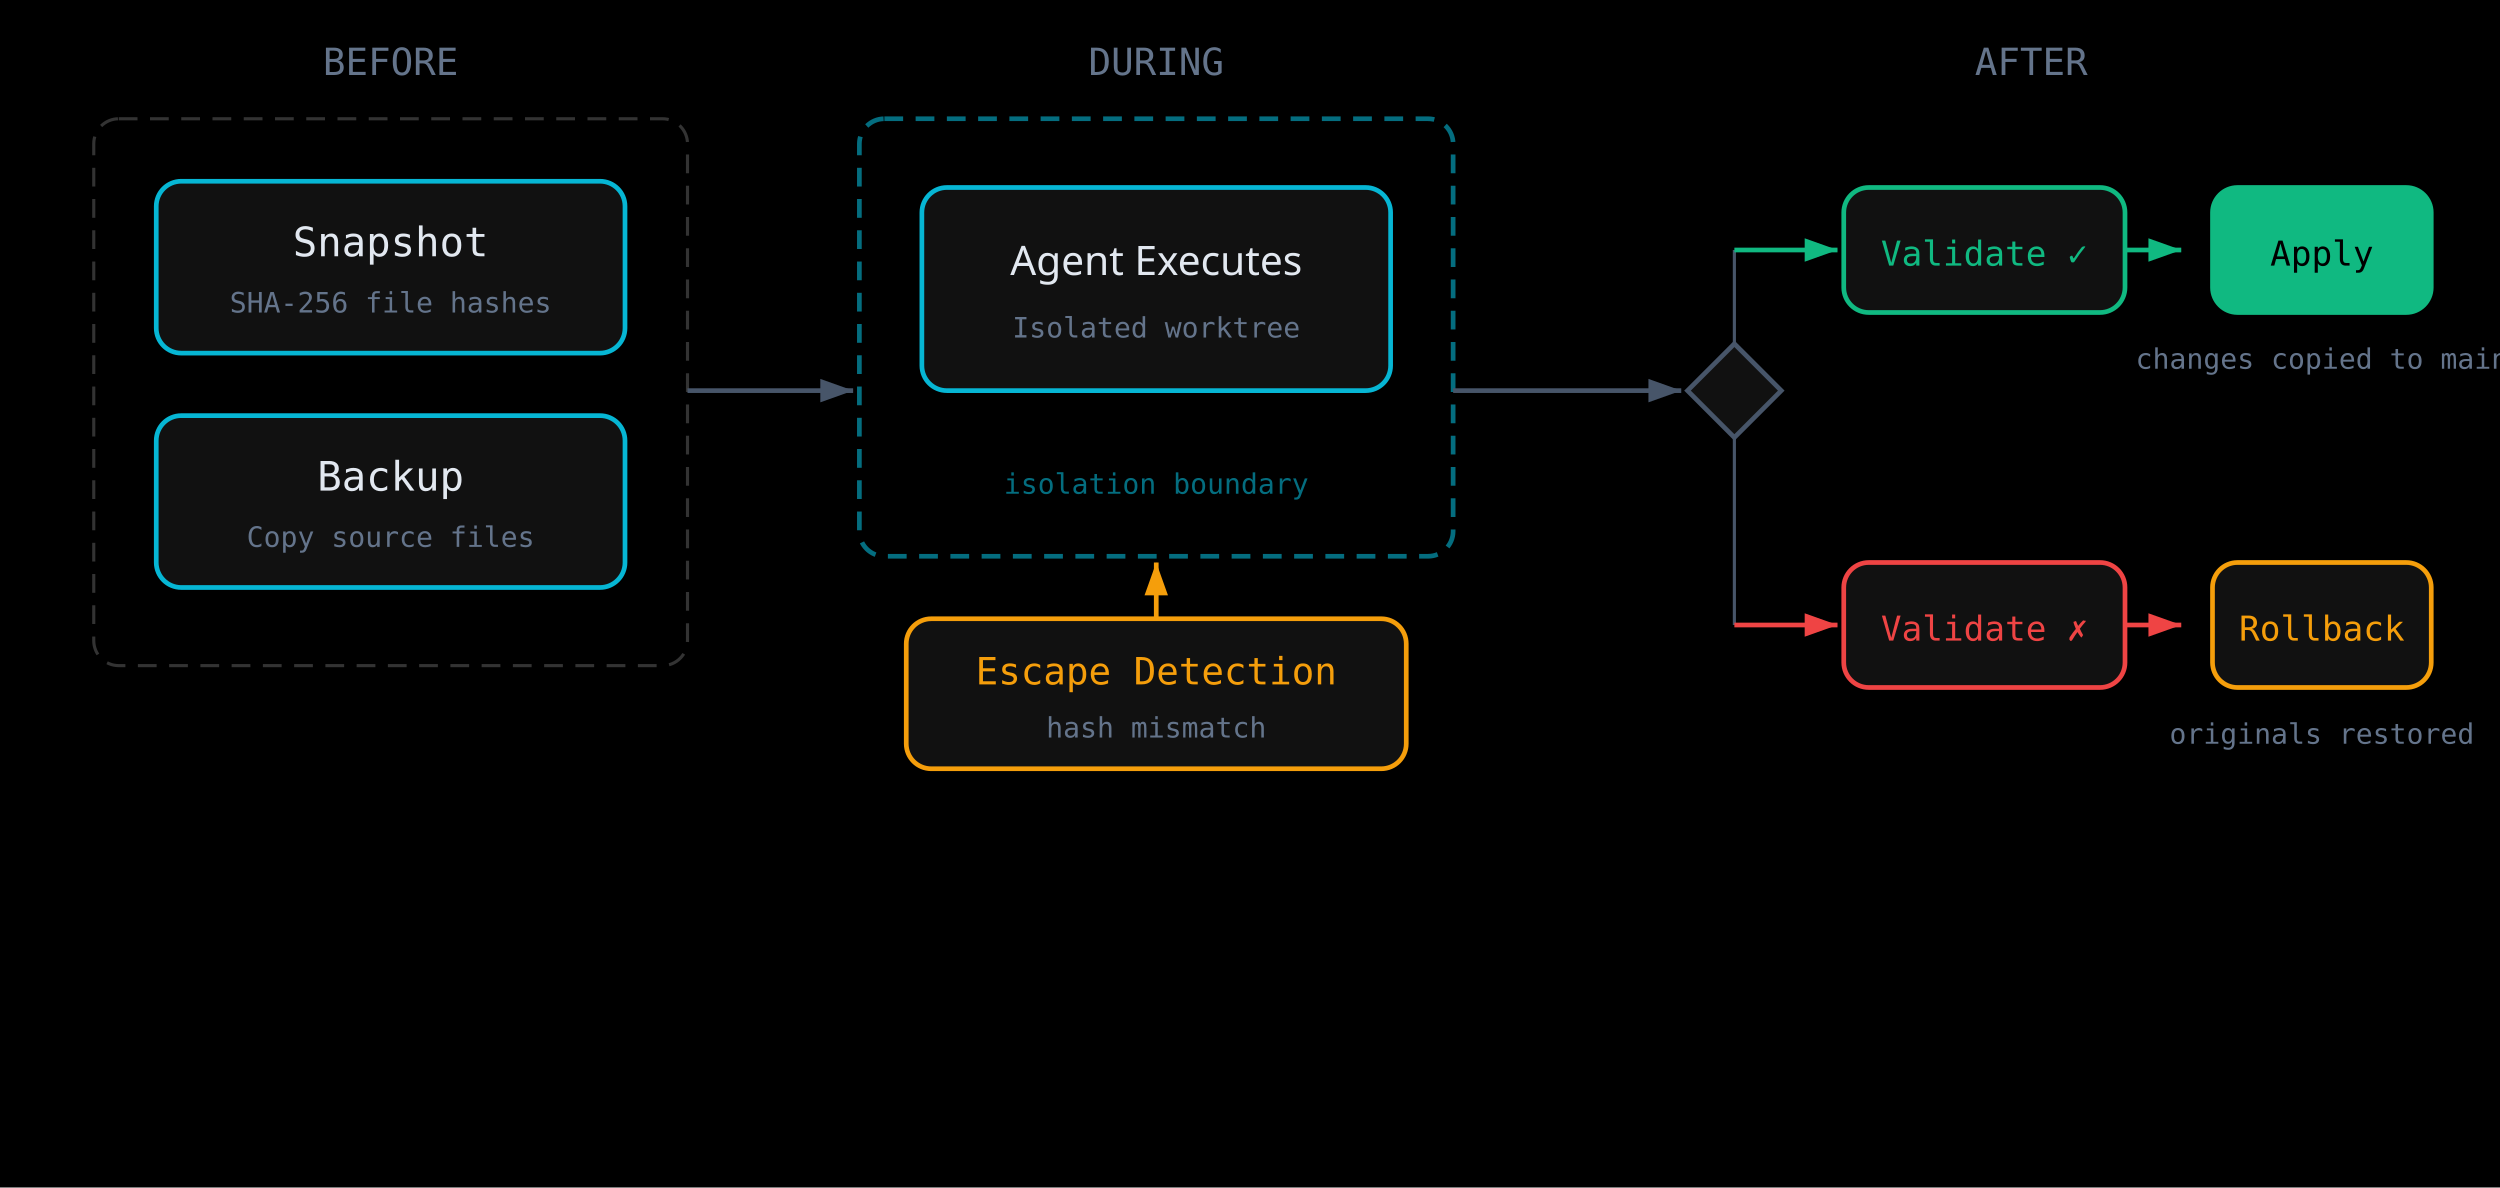
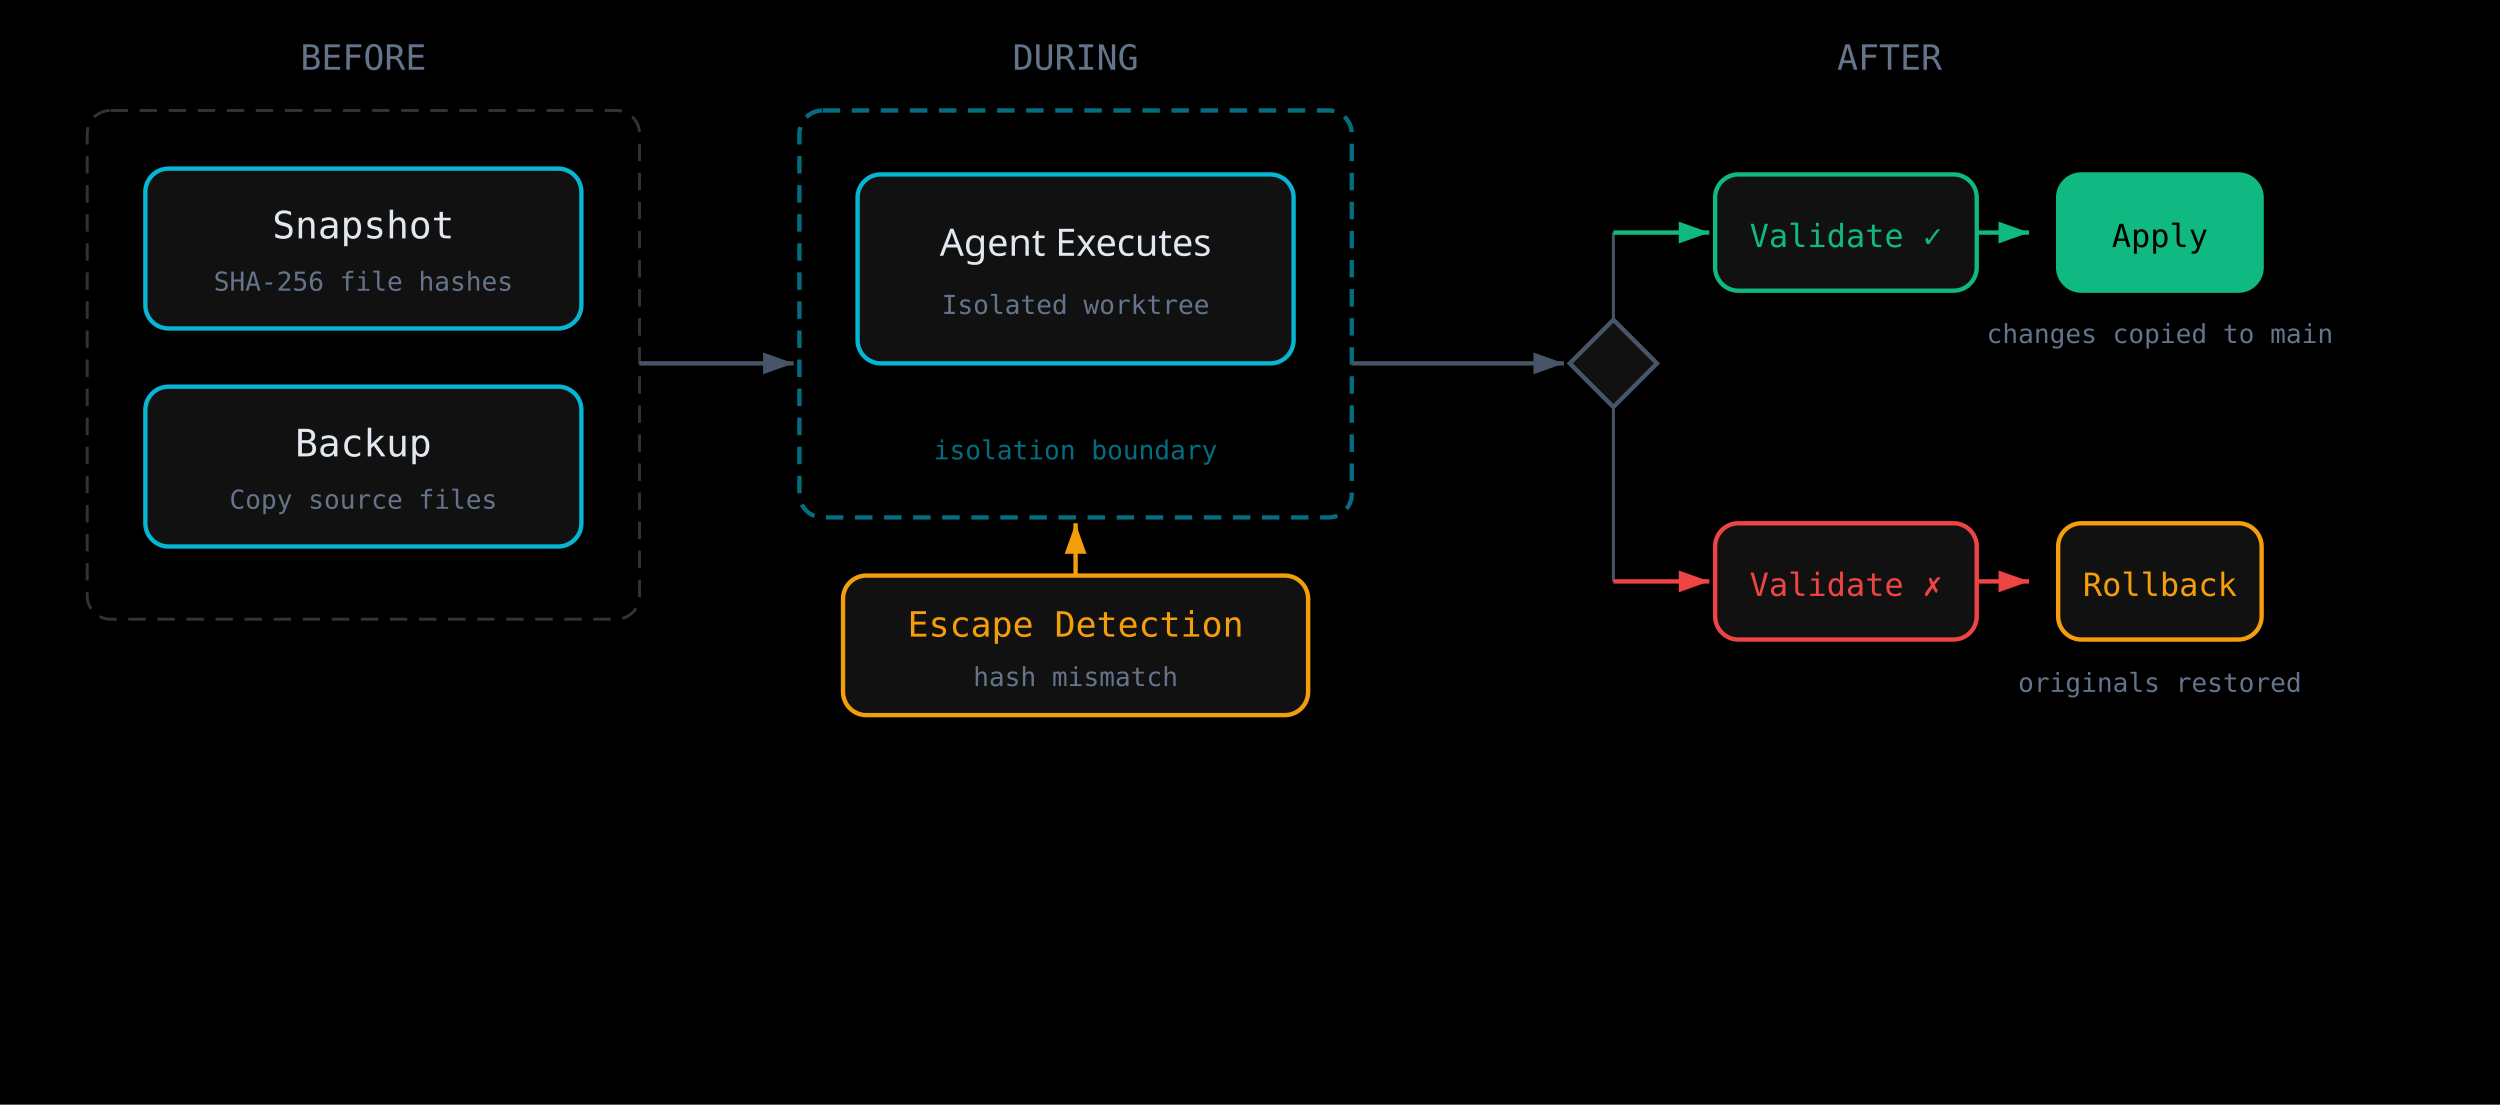
- <svg xmlns="http://www.w3.org/2000/svg" viewBox="0 0 800 380">
+ <svg xmlns="http://www.w3.org/2000/svg" viewBox="0 0 860 380">
  <defs>
    <marker id="a-cyan" markerWidth="7" markerHeight="5" refX="7" refY="2.5" orient="auto">
      <polygon points="0,0 7,2.5 0,5" fill="#06B6D4" />
    </marker>
    <marker id="a-slate" markerWidth="7" markerHeight="5" refX="7" refY="2.5" orient="auto">
      <polygon points="0,0 7,2.5 0,5" fill="#475569" />
    </marker>
    <marker id="a-green" markerWidth="7" markerHeight="5" refX="7" refY="2.5" orient="auto">
      <polygon points="0,0 7,2.5 0,5" fill="#10B981" />
    </marker>
    <marker id="a-red" markerWidth="7" markerHeight="5" refX="7" refY="2.5" orient="auto">
      <polygon points="0,0 7,2.5 0,5" fill="#EF4444" />
    </marker>
    <marker id="a-amber" markerWidth="7" markerHeight="5" refX="7" refY="2.5" orient="auto">
      <polygon points="0,0 7,2.5 0,5" fill="#F59E0B" />
    </marker>
  </defs>
-   <rect width="800" height="380" fill="#000000" />
+   <rect width="860" height="380" fill="#000000" />
  <text x="125" y="24" text-anchor="middle" font-family="monospace" font-size="12" fill="#64748B">BEFORE</text>
  <rect x="30" y="38" width="190" height="175" rx="8" ry="8" fill="none" stroke="#333333" stroke-width="1" stroke-dasharray="6 4" />
  <rect x="50" y="58" width="150" height="55" rx="8" ry="8" fill="#111111" stroke="#06B6D4" stroke-width="1.5" />
  <text x="125" y="82" text-anchor="middle" font-family="monospace" font-size="13" fill="#E2E8F0">Snapshot</text>
  <text x="125" y="100" text-anchor="middle" font-family="monospace" font-size="9" fill="#64748B">SHA-256 file hashes</text>
  <rect x="50" y="133" width="150" height="55" rx="8" ry="8" fill="#111111" stroke="#06B6D4" stroke-width="1.5" />
  <text x="125" y="157" text-anchor="middle" font-family="monospace" font-size="13" fill="#E2E8F0">Backup</text>
  <text x="125" y="175" text-anchor="middle" font-family="monospace" font-size="9" fill="#64748B">Copy source files</text>
  <text x="370" y="24" text-anchor="middle" font-family="monospace" font-size="12" fill="#64748B">DURING</text>
  <rect x="275" y="38" width="190" height="140" rx="8" ry="8" fill="none" stroke="#06B6D4" stroke-width="1.5" stroke-dasharray="6 4" opacity="0.6" />
  <rect x="295" y="60" width="150" height="65" rx="8" ry="8" fill="#111111" stroke="#06B6D4" stroke-width="1.5" />
  <text x="370" y="88" text-anchor="middle" font-family="sans-serif" font-size="13" fill="#E2E8F0">Agent Executes</text>
  <text x="370" y="108" text-anchor="middle" font-family="monospace" font-size="9" fill="#64748B">Isolated worktree</text>
  <text x="370" y="158" text-anchor="middle" font-family="monospace" font-size="9" fill="#06B6D4" opacity="0.6">isolation boundary</text>
  <rect x="290" y="198" width="160" height="48" rx="8" ry="8" fill="#111111" stroke="#F59E0B" stroke-width="1.5" />
  <text x="370" y="219" text-anchor="middle" font-family="monospace" font-size="12" fill="#F59E0B">Escape Detection</text>
  <text x="370" y="236" text-anchor="middle" font-family="monospace" font-size="9" fill="#64748B">hash mismatch</text>
  <line x1="370" y1="198" x2="370" y2="180" stroke="#F59E0B" stroke-width="1.5" marker-end="url(#a-amber)" />
  <text x="650" y="24" text-anchor="middle" font-family="monospace" font-size="12" fill="#64748B">AFTER</text>
  <polygon points="540,125 555,110 570,125 555,140" fill="#111111" stroke="#475569" stroke-width="1.5" />
  <rect x="590" y="60" width="90" height="40" rx="8" ry="8" fill="#111111" stroke="#10B981" stroke-width="1.5" />
  <text x="635" y="85" text-anchor="middle" font-family="monospace" font-size="11" fill="#10B981">Validate ✓</text>
  <line x1="680" y1="80" x2="698" y2="80" stroke="#10B981" stroke-width="1.5" marker-end="url(#a-green)" />
  <rect x="708" y="60" width="70" height="40" rx="8" ry="8" fill="#10B981" stroke="#10B981" stroke-width="1.5" />
  <text x="743" y="85" text-anchor="middle" font-family="monospace" font-size="11" fill="#000000">Apply</text>
  <text x="743" y="118" text-anchor="middle" font-family="monospace" font-size="9" fill="#64748B">changes copied to main</text>
  <line x1="555" y1="110" x2="555" y2="80" stroke="#475569" stroke-width="1" />
  <line x1="555" y1="80" x2="588" y2="80" stroke="#10B981" stroke-width="1.5" marker-end="url(#a-green)" />
  <rect x="590" y="180" width="90" height="40" rx="8" ry="8" fill="#111111" stroke="#EF4444" stroke-width="1.5" />
  <text x="635" y="205" text-anchor="middle" font-family="monospace" font-size="11" fill="#EF4444">Validate ✗</text>
  <line x1="680" y1="200" x2="698" y2="200" stroke="#EF4444" stroke-width="1.5" marker-end="url(#a-red)" />
  <rect x="708" y="180" width="70" height="40" rx="8" ry="8" fill="#111111" stroke="#F59E0B" stroke-width="1.5" />
  <text x="743" y="205" text-anchor="middle" font-family="monospace" font-size="11" fill="#F59E0B">Rollback</text>
  <text x="743" y="238" text-anchor="middle" font-family="monospace" font-size="9" fill="#64748B">originals restored</text>
  <line x1="555" y1="140" x2="555" y2="200" stroke="#475569" stroke-width="1" />
  <line x1="555" y1="200" x2="588" y2="200" stroke="#EF4444" stroke-width="1.5" marker-end="url(#a-red)" />
  <line x1="220" y1="125" x2="273" y2="125" stroke="#475569" stroke-width="1.5" marker-end="url(#a-slate)" />
  <line x1="465" y1="125" x2="538" y2="125" stroke="#475569" stroke-width="1.5" marker-end="url(#a-slate)" />
</svg>
